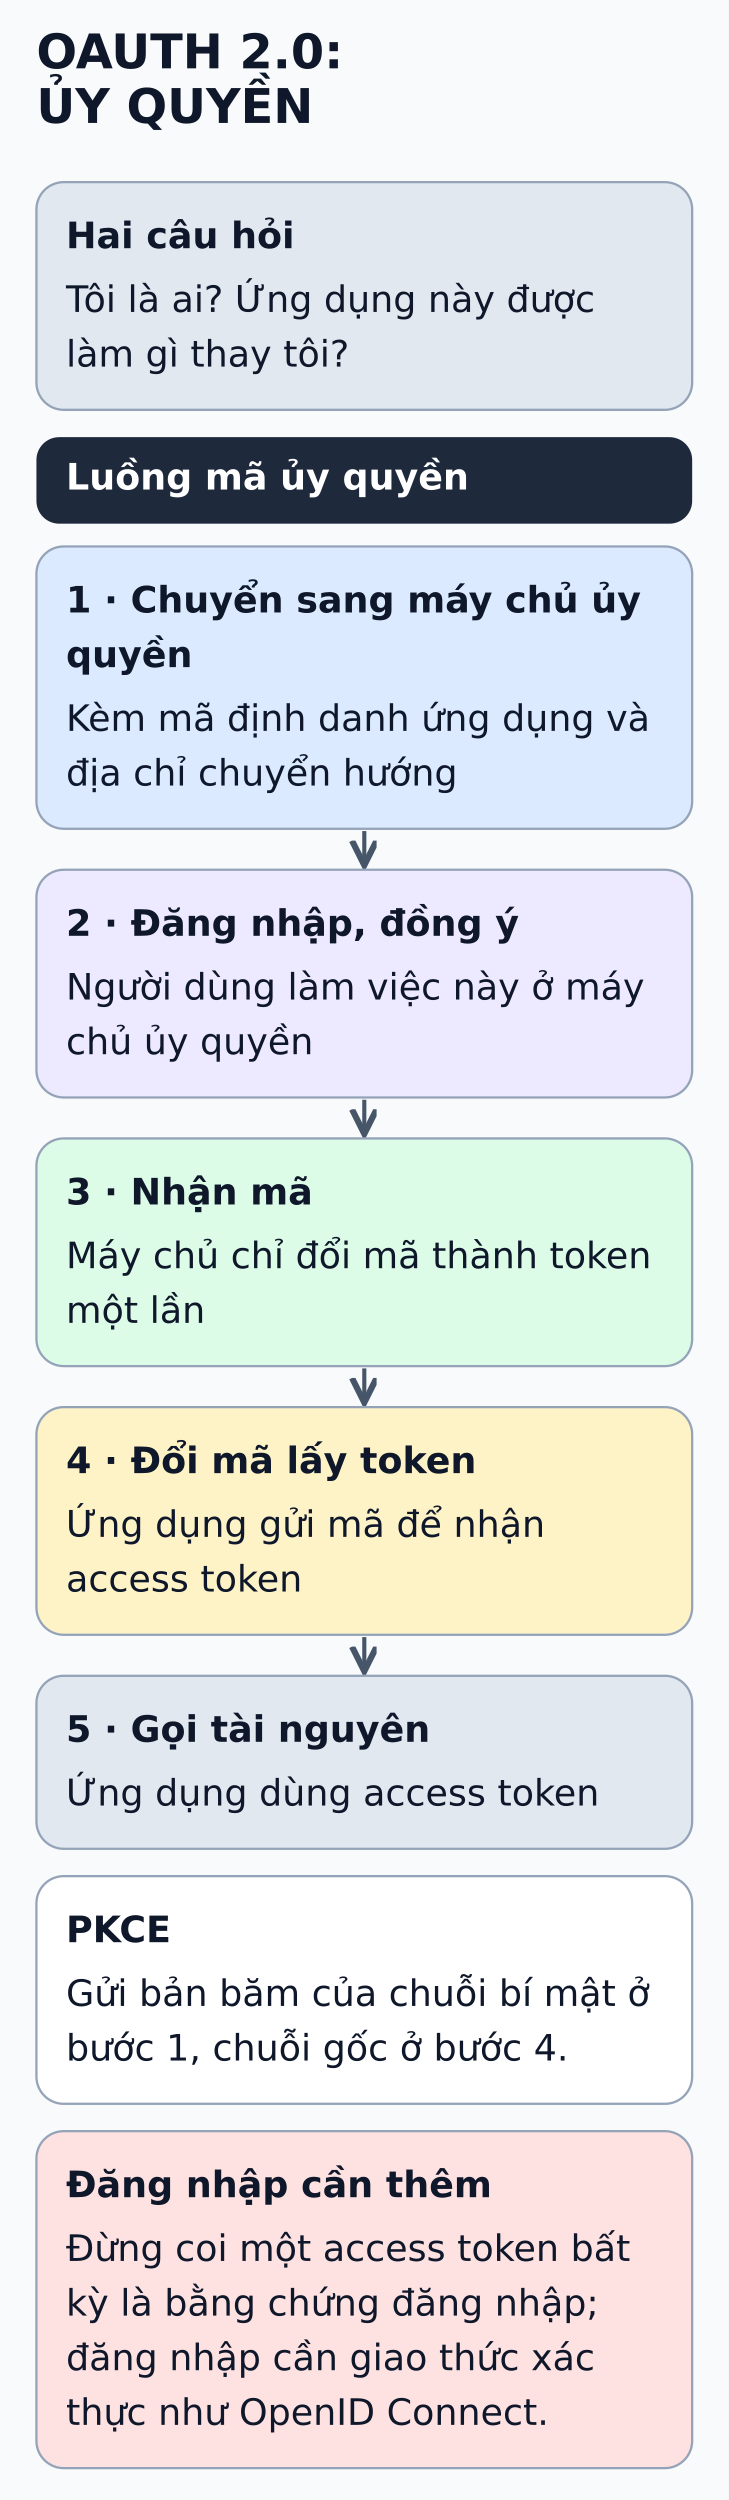
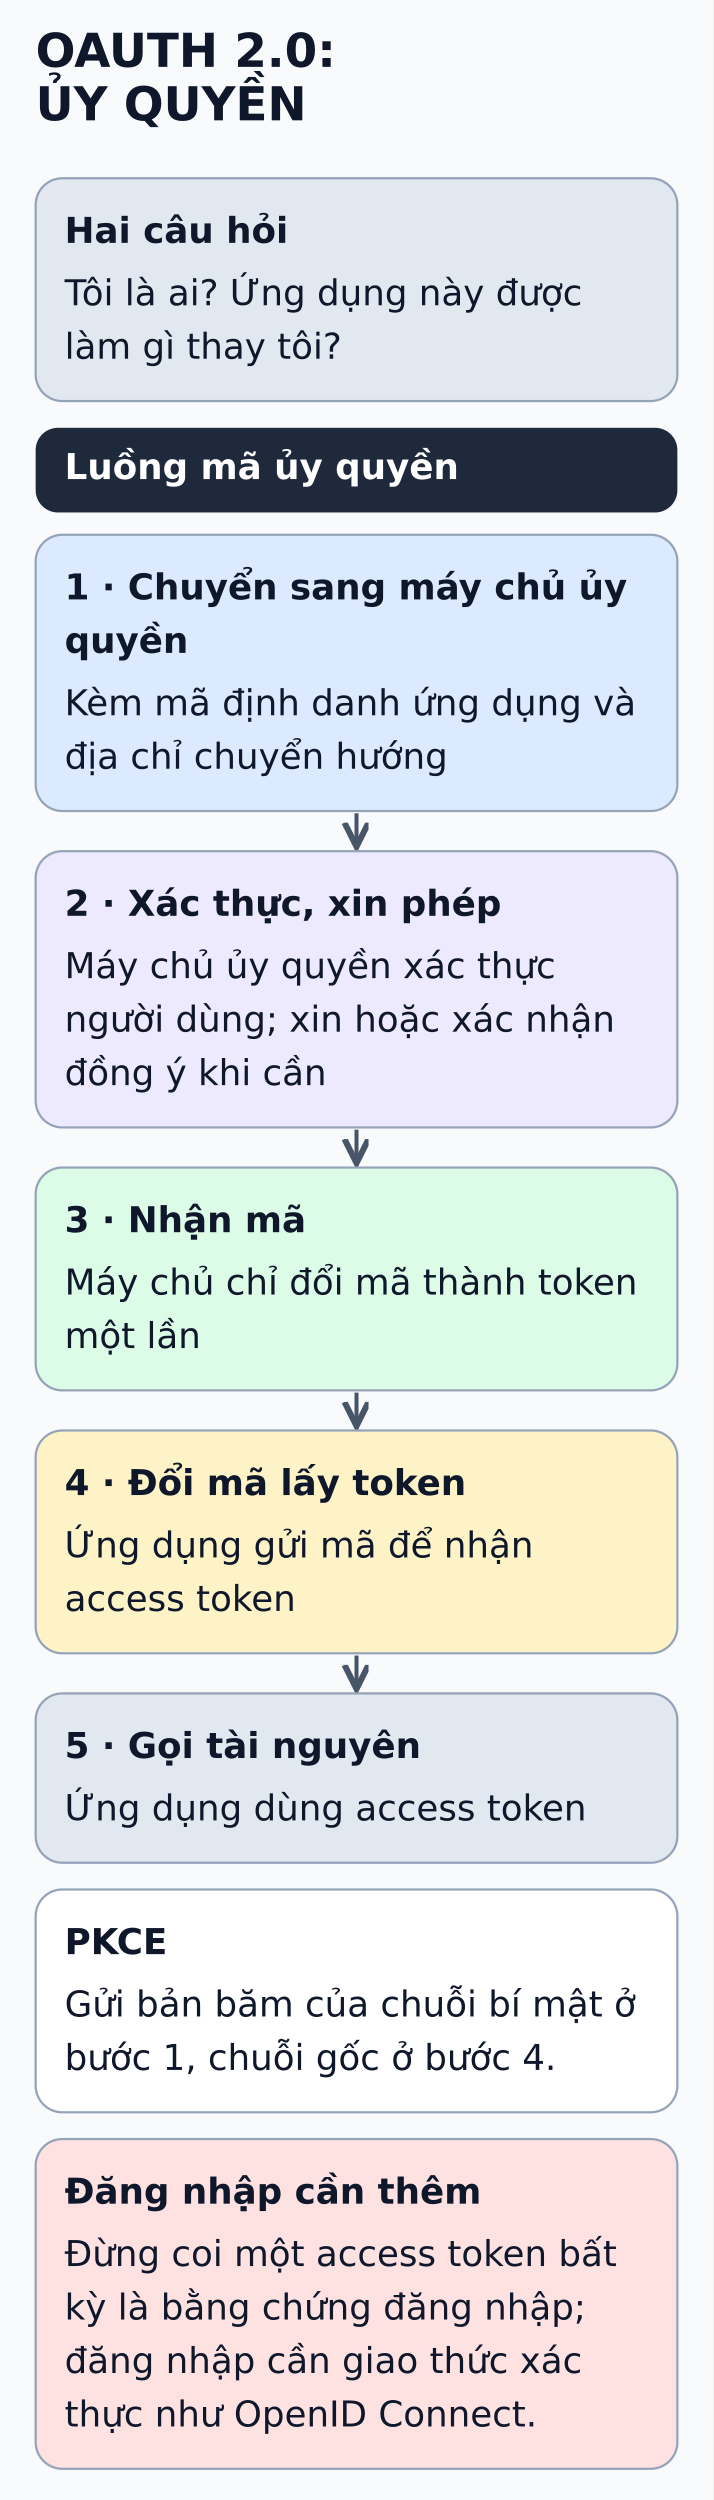
- <svg xmlns="http://www.w3.org/2000/svg" viewBox="0 0 320 1098" width="320" height="1098" role="img" aria-labelledby="title desc">
+ <svg xmlns="http://www.w3.org/2000/svg" viewBox="0 0 320 1122" width="320" height="1122" role="img" aria-labelledby="title desc">
  <defs>
    <marker id="arrow" markerWidth="8" markerHeight="8" refX="6" refY="3" orient="auto">
      <path d="M0,0 L6,3 L0,6" fill="none" stroke="#475569" stroke-width="1.5" />
    </marker>
  </defs>
-   <rect width="320" height="1098" fill="#f8fafc" />
+   <rect width="320" height="1122" fill="#f8fafc" />
  <g font-family="DejaVu Sans, Arial, sans-serif" fill="#0f172a">
    <text x="16" y="30" font-size="21" font-weight="bold">OAUTH 2.0:</text>
    <text x="16" y="54" font-size="21" font-weight="bold">ỦY QUYỀN</text>
    <rect x="16" y="80" width="288" height="100" rx="12" fill="#e2e8f0" stroke="#94a3b8" />
    <text x="29" y="109" font-size="16" font-weight="bold">Hai câu hỏi</text>
    <text x="29" y="137" font-size="16" font-weight="normal">Tôi là ai? Ứng dụng này được</text>
    <text x="29" y="161" font-size="16" font-weight="normal">làm gì thay tôi?</text>
    <rect x="16" y="192" width="288" height="38" rx="10" fill="#1e293b" />
    <text x="29" y="215" font-size="16" font-weight="bold" fill="#ffffff">Luồng mã ủy quyền</text>
    <rect x="16" y="240" width="288" height="124" rx="12" fill="#dbeafe" stroke="#94a3b8" />
    <text x="29" y="269" font-size="16" font-weight="bold">1 · Chuyển sang máy chủ ủy</text>
    <text x="29" y="293" font-size="16" font-weight="bold">quyền</text>
    <text x="29" y="321" font-size="16" font-weight="normal">Kèm mã định danh ứng dụng và</text>
    <text x="29" y="345" font-size="16" font-weight="normal">địa chỉ chuyển hướng</text>
    <line x1="160" y1="365" x2="160" y2="380" stroke="#475569" stroke-width="1.8" marker-end="url(#arrow)" />
-     <rect x="16" y="382" width="288" height="100" rx="12" fill="#ede9fe" stroke="#94a3b8" />
-     <text x="29" y="411" font-size="16" font-weight="bold">2 · Đăng nhập, đồng ý</text>
-     <text x="29" y="439" font-size="16" font-weight="normal">Người dùng làm việc này ở máy</text>
-     <text x="29" y="463" font-size="16" font-weight="normal">chủ ủy quyền</text>
-     <line x1="160" y1="483" x2="160" y2="498" stroke="#475569" stroke-width="1.8" marker-end="url(#arrow)" />
-     <rect x="16" y="500" width="288" height="100" rx="12" fill="#dcfce7" stroke="#94a3b8" />
-     <text x="29" y="529" font-size="16" font-weight="bold">3 · Nhận mã</text>
-     <text x="29" y="557" font-size="16" font-weight="normal">Máy chủ chỉ đổi mã thành token</text>
-     <text x="29" y="581" font-size="16" font-weight="normal">một lần</text>
-     <line x1="160" y1="601" x2="160" y2="616" stroke="#475569" stroke-width="1.8" marker-end="url(#arrow)" />
-     <rect x="16" y="618" width="288" height="100" rx="12" fill="#fef3c7" stroke="#94a3b8" />
-     <text x="29" y="647" font-size="16" font-weight="bold">4 · Đổi mã lấy token</text>
-     <text x="29" y="675" font-size="16" font-weight="normal">Ứng dụng gửi mã để nhận</text>
-     <text x="29" y="699" font-size="16" font-weight="normal">access token</text>
-     <line x1="160" y1="719" x2="160" y2="734" stroke="#475569" stroke-width="1.8" marker-end="url(#arrow)" />
-     <rect x="16" y="736" width="288" height="76" rx="12" fill="#e2e8f0" stroke="#94a3b8" />
-     <text x="29" y="765" font-size="16" font-weight="bold">5 · Gọi tài nguyên</text>
-     <text x="29" y="793" font-size="16" font-weight="normal">Ứng dụng dùng access token</text>
-     <rect x="16" y="824" width="288" height="100" rx="12" fill="#ffffff" stroke="#94a3b8" />
-     <text x="29" y="853" font-size="16" font-weight="bold">PKCE</text>
-     <text x="29" y="881" font-size="16" font-weight="normal">Gửi bản băm của chuỗi bí mật ở</text>
-     <text x="29" y="905" font-size="16" font-weight="normal">bước 1, chuỗi gốc ở bước 4.</text>
-     <rect x="16" y="936" width="288" height="148" rx="12" fill="#fee2e2" stroke="#94a3b8" />
-     <text x="29" y="965" font-size="16" font-weight="bold">Đăng nhập cần thêm</text>
-     <text x="29" y="993" font-size="16" font-weight="normal">Đừng coi một access token bất</text>
-     <text x="29" y="1017" font-size="16" font-weight="normal">kỳ là bằng chứng đăng nhập;</text>
-     <text x="29" y="1041" font-size="16" font-weight="normal">đăng nhập cần giao thức xác</text>
-     <text x="29" y="1065" font-size="16" font-weight="normal">thực như OpenID Connect.</text>
+     <rect x="16" y="382" width="288" height="124" rx="12" fill="#ede9fe" stroke="#94a3b8" />
+     <text x="29" y="411" font-size="16" font-weight="bold">2 · Xác thực, xin phép</text>
+     <text x="29" y="439" font-size="16" font-weight="normal">Máy chủ ủy quyền xác thực</text>
+     <text x="29" y="463" font-size="16" font-weight="normal">người dùng; xin hoặc xác nhận</text>
+     <text x="29" y="487" font-size="16" font-weight="normal">đồng ý khi cần</text>
+     <line x1="160" y1="507" x2="160" y2="522" stroke="#475569" stroke-width="1.8" marker-end="url(#arrow)" />
+     <rect x="16" y="524" width="288" height="100" rx="12" fill="#dcfce7" stroke="#94a3b8" />
+     <text x="29" y="553" font-size="16" font-weight="bold">3 · Nhận mã</text>
+     <text x="29" y="581" font-size="16" font-weight="normal">Máy chủ chỉ đổi mã thành token</text>
+     <text x="29" y="605" font-size="16" font-weight="normal">một lần</text>
+     <line x1="160" y1="625" x2="160" y2="640" stroke="#475569" stroke-width="1.8" marker-end="url(#arrow)" />
+     <rect x="16" y="642" width="288" height="100" rx="12" fill="#fef3c7" stroke="#94a3b8" />
+     <text x="29" y="671" font-size="16" font-weight="bold">4 · Đổi mã lấy token</text>
+     <text x="29" y="699" font-size="16" font-weight="normal">Ứng dụng gửi mã để nhận</text>
+     <text x="29" y="723" font-size="16" font-weight="normal">access token</text>
+     <line x1="160" y1="743" x2="160" y2="758" stroke="#475569" stroke-width="1.8" marker-end="url(#arrow)" />
+     <rect x="16" y="760" width="288" height="76" rx="12" fill="#e2e8f0" stroke="#94a3b8" />
+     <text x="29" y="789" font-size="16" font-weight="bold">5 · Gọi tài nguyên</text>
+     <text x="29" y="817" font-size="16" font-weight="normal">Ứng dụng dùng access token</text>
+     <rect x="16" y="848" width="288" height="100" rx="12" fill="#ffffff" stroke="#94a3b8" />
+     <text x="29" y="877" font-size="16" font-weight="bold">PKCE</text>
+     <text x="29" y="905" font-size="16" font-weight="normal">Gửi bản băm của chuỗi bí mật ở</text>
+     <text x="29" y="929" font-size="16" font-weight="normal">bước 1, chuỗi gốc ở bước 4.</text>
+     <rect x="16" y="960" width="288" height="148" rx="12" fill="#fee2e2" stroke="#94a3b8" />
+     <text x="29" y="989" font-size="16" font-weight="bold">Đăng nhập cần thêm</text>
+     <text x="29" y="1017" font-size="16" font-weight="normal">Đừng coi một access token bất</text>
+     <text x="29" y="1041" font-size="16" font-weight="normal">kỳ là bằng chứng đăng nhập;</text>
+     <text x="29" y="1065" font-size="16" font-weight="normal">đăng nhập cần giao thức xác</text>
+     <text x="29" y="1089" font-size="16" font-weight="normal">thực như OpenID Connect.</text>
  </g>
</svg>
